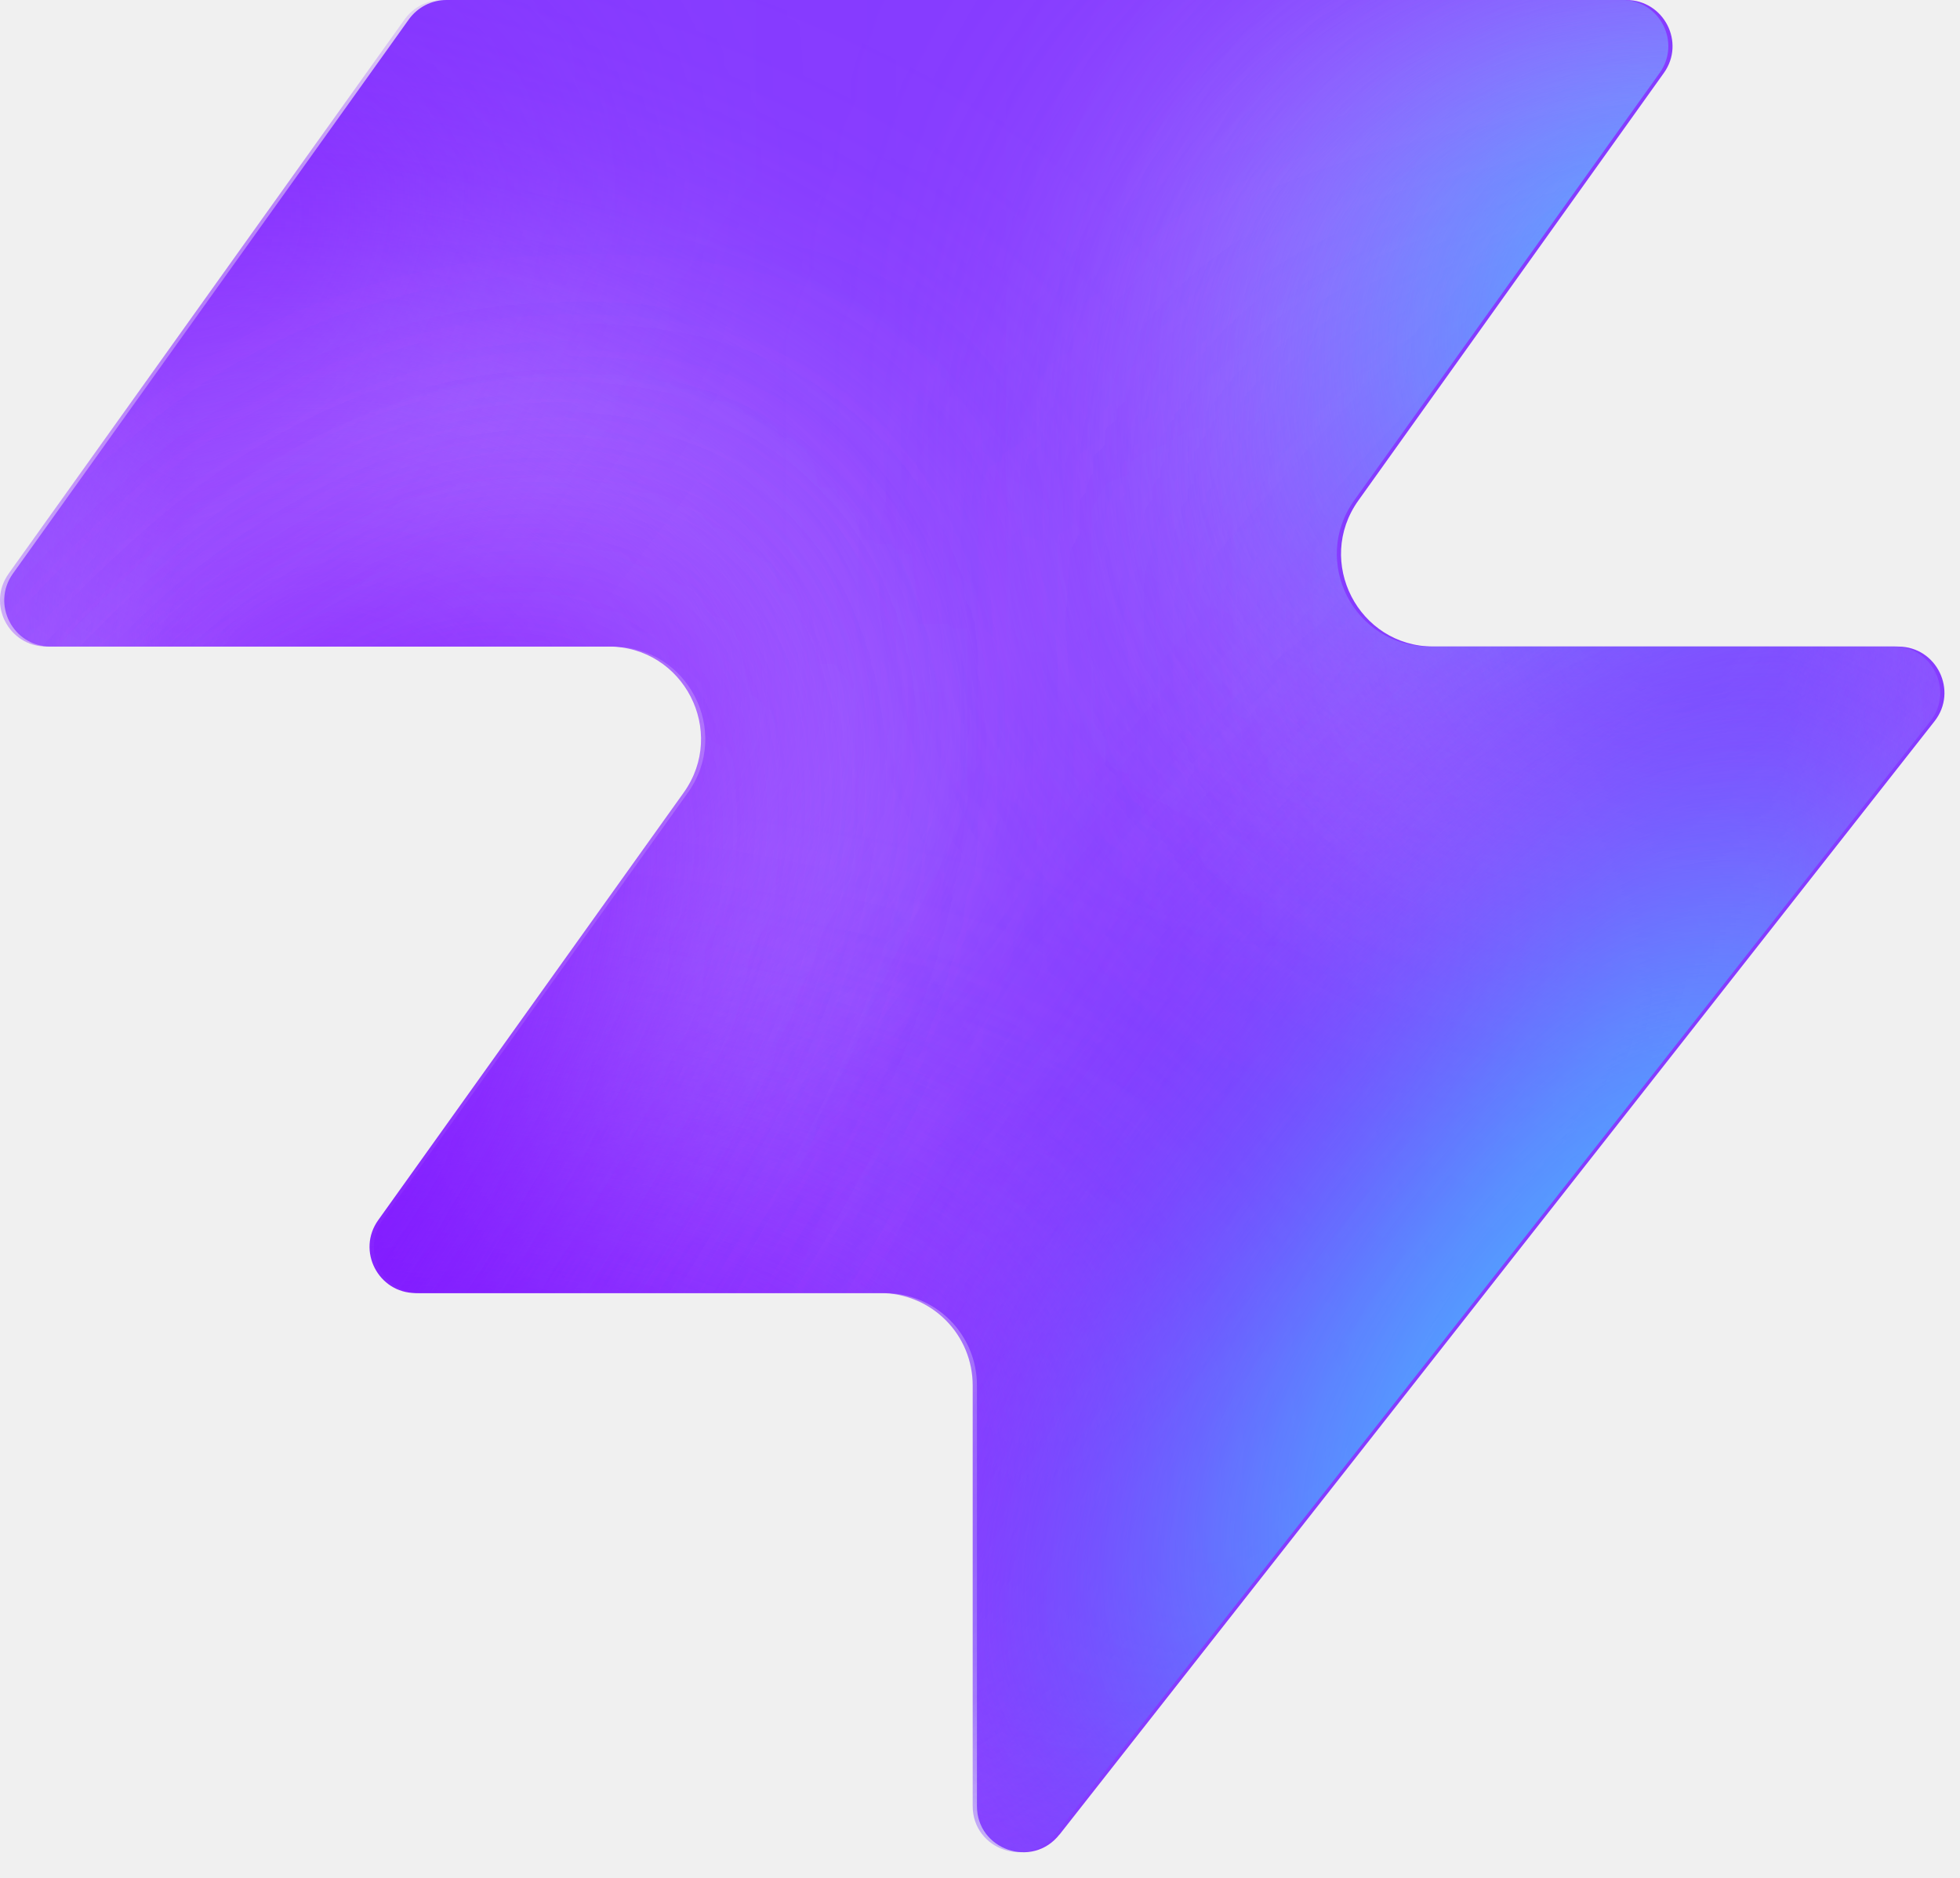
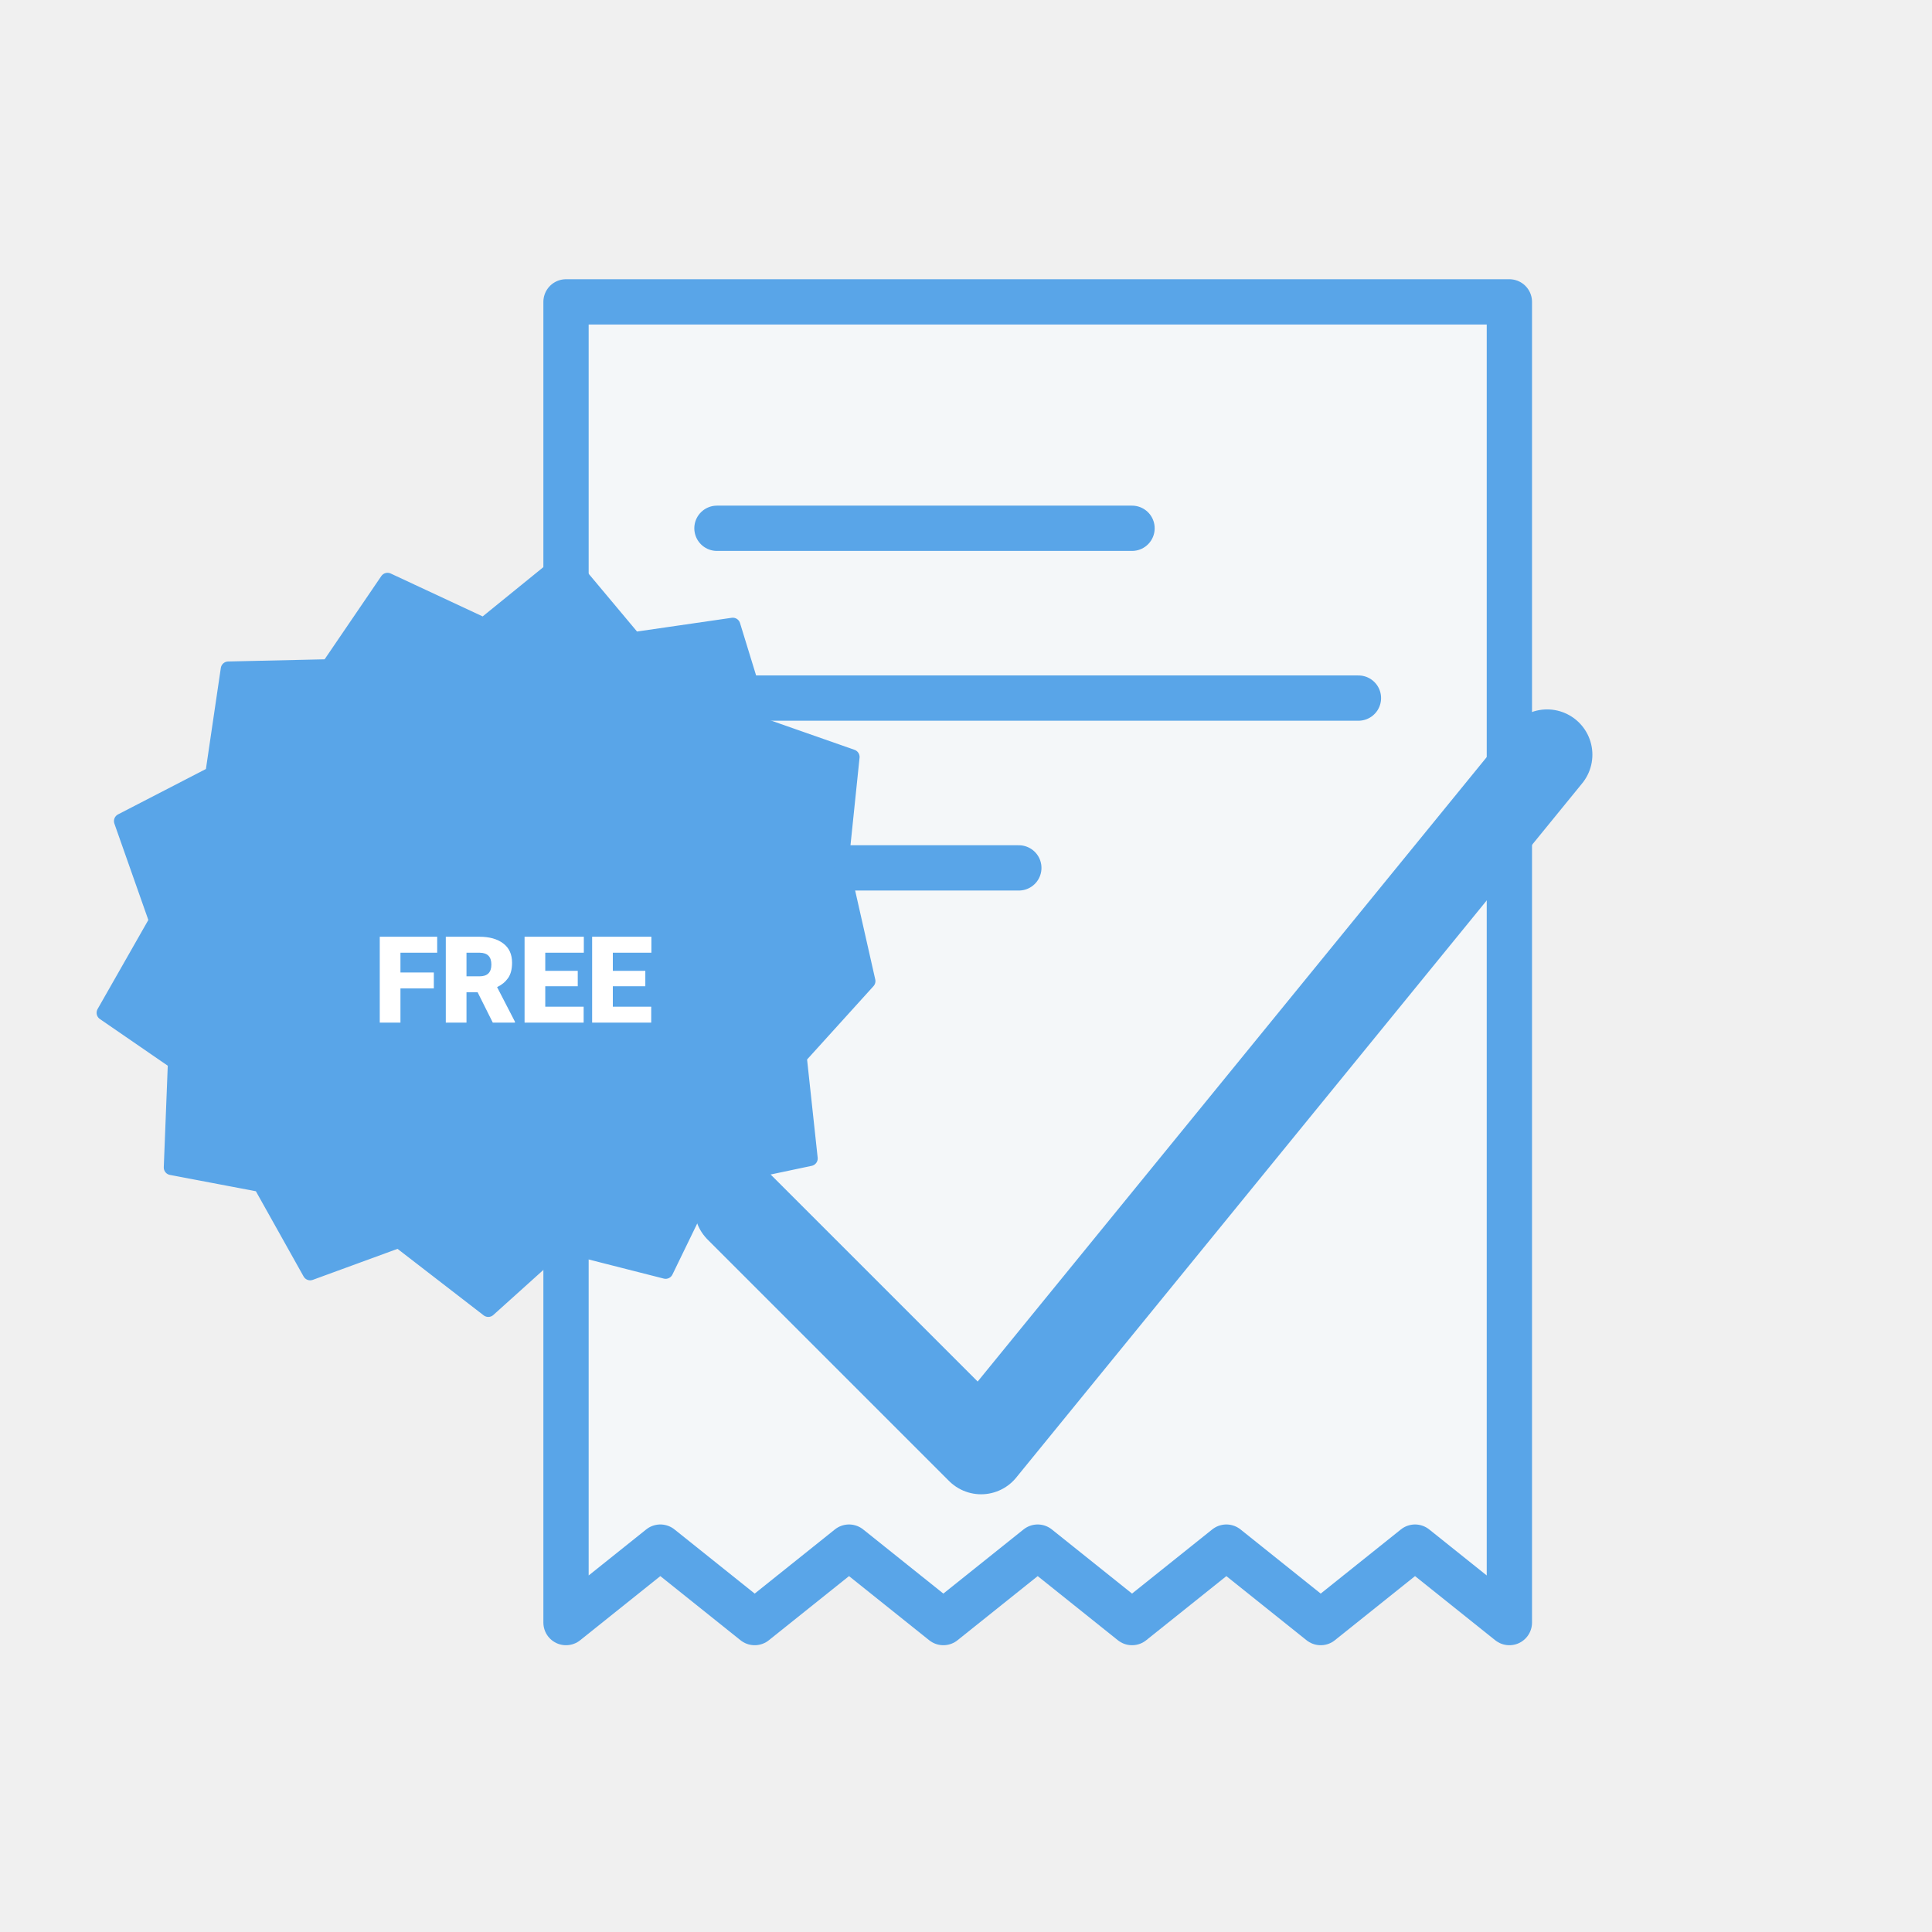
- <svg xmlns="http://www.w3.org/2000/svg" width="48" height="46" fill="none" viewBox="0 0 48 46">
-   <path fill="#863bff" d="M25.946 44.938c-.664.845-2.021.375-2.021-.698V33.937a2.26 2.26 0 0 0-2.262-2.262H10.287c-.92 0-1.456-1.04-.92-1.788l7.48-10.471c1.07-1.497 0-3.578-1.842-3.578H1.237c-.92 0-1.456-1.04-.92-1.788L10.013.474c.214-.297.556-.474.92-.474h28.894c.92 0 1.456 1.04.92 1.788l-7.48 10.471c-1.07 1.498 0 3.579 1.842 3.579h11.377c.943 0 1.473 1.088.89 1.83L25.947 44.94z" style="fill:#863bff;fill:color(display-p3 .525 .23 1);fill-opacity:1" />
-   <mask id="a" width="48" height="46" x="0" y="0" maskUnits="userSpaceOnUse" style="mask-type:alpha">
-     <path fill="#000" d="M25.842 44.938c-.664.844-2.021.375-2.021-.698V33.937a2.26 2.26 0 0 0-2.262-2.262H10.183c-.92 0-1.456-1.04-.92-1.788l7.48-10.471c1.07-1.498 0-3.579-1.842-3.579H1.133c-.92 0-1.456-1.04-.92-1.787L9.91.473c.214-.297.556-.474.92-.474h28.894c.92 0 1.456 1.04.92 1.788l-7.48 10.471c-1.07 1.498 0 3.578 1.842 3.578h11.377c.943 0 1.473 1.088.89 1.832L25.843 44.94z" style="fill:#000;fill-opacity:1" />
-   </mask>
-   <g mask="url(#a)">
-     <g filter="url(#b)">
-       <ellipse cx="5.508" cy="14.704" fill="#ede6ff" rx="5.508" ry="14.704" style="fill:#ede6ff;fill:color(display-p3 .927 .903 1);fill-opacity:1" transform="matrix(.00324 1 1 -.00324 -4.47 31.516)" />
-     </g>
-     <g filter="url(#c)">
-       <ellipse cx="10.399" cy="29.851" fill="#ede6ff" rx="10.399" ry="29.851" style="fill:#ede6ff;fill:color(display-p3 .927 .903 1);fill-opacity:1" transform="matrix(.00324 1 1 -.00324 -39.328 7.883)" />
-     </g>
-     <g filter="url(#d)">
-       <ellipse cx="5.508" cy="30.487" fill="#7e14ff" rx="5.508" ry="30.487" style="fill:#7e14ff;fill:color(display-p3 .492 .077 1);fill-opacity:1" transform="rotate(89.814 -25.913 -14.639)scale(1 -1)" />
-     </g>
-     <g filter="url(#e)">
-       <ellipse cx="5.508" cy="30.599" fill="#7e14ff" rx="5.508" ry="30.599" style="fill:#7e14ff;fill:color(display-p3 .492 .077 1);fill-opacity:1" transform="rotate(89.814 -32.644 -3.334)scale(1 -1)" />
-     </g>
-     <g filter="url(#f)">
-       <ellipse cx="5.508" cy="30.599" fill="#7e14ff" rx="5.508" ry="30.599" style="fill:#7e14ff;fill:color(display-p3 .492 .077 1);fill-opacity:1" transform="matrix(.00324 1 1 -.00324 -34.34 30.47)" />
-     </g>
-     <g filter="url(#g)">
-       <ellipse cx="14.072" cy="22.078" fill="#ede6ff" rx="14.072" ry="22.078" style="fill:#ede6ff;fill:color(display-p3 .927 .903 1);fill-opacity:1" transform="rotate(93.35 24.506 48.493)scale(-1 1)" />
-     </g>
-     <g filter="url(#h)">
-       <ellipse cx="3.47" cy="21.501" fill="#7e14ff" rx="3.47" ry="21.501" style="fill:#7e14ff;fill:color(display-p3 .492 .077 1);fill-opacity:1" transform="rotate(89.009 28.708 47.59)scale(-1 1)" />
-     </g>
-     <g filter="url(#i)">
-       <ellipse cx="3.47" cy="21.501" fill="#7e14ff" rx="3.47" ry="21.501" style="fill:#7e14ff;fill:color(display-p3 .492 .077 1);fill-opacity:1" transform="rotate(89.009 28.708 47.59)scale(-1 1)" />
-     </g>
-     <g filter="url(#j)">
-       <ellipse cx=".387" cy="8.972" fill="#7e14ff" rx="4.407" ry="29.108" style="fill:#7e14ff;fill:color(display-p3 .492 .077 1);fill-opacity:1" transform="rotate(39.51 .387 8.972)" />
-     </g>
-     <g filter="url(#k)">
-       <ellipse cx="47.523" cy="-6.092" fill="#7e14ff" rx="4.407" ry="29.108" style="fill:#7e14ff;fill:color(display-p3 .492 .077 1);fill-opacity:1" transform="rotate(37.892 47.523 -6.092)" />
-     </g>
-     <g filter="url(#l)">
-       <ellipse cx="41.412" cy="6.333" fill="#47bfff" rx="5.971" ry="9.665" style="fill:#47bfff;fill:color(display-p3 .28 .748 1);fill-opacity:1" transform="rotate(37.892 41.412 6.333)" />
-     </g>
-     <g filter="url(#m)">
-       <ellipse cx="-1.879" cy="38.332" fill="#7e14ff" rx="4.407" ry="29.108" style="fill:#7e14ff;fill:color(display-p3 .492 .077 1);fill-opacity:1" transform="rotate(37.892 -1.88 38.332)" />
-     </g>
-     <g filter="url(#n)">
-       <ellipse cx="-1.879" cy="38.332" fill="#7e14ff" rx="4.407" ry="29.108" style="fill:#7e14ff;fill:color(display-p3 .492 .077 1);fill-opacity:1" transform="rotate(37.892 -1.88 38.332)" />
-     </g>
-     <g filter="url(#o)">
-       <ellipse cx="35.651" cy="29.907" fill="#7e14ff" rx="4.407" ry="29.108" style="fill:#7e14ff;fill:color(display-p3 .492 .077 1);fill-opacity:1" transform="rotate(37.892 35.651 29.907)" />
-     </g>
-     <g filter="url(#p)">
-       <ellipse cx="38.418" cy="32.4" fill="#47bfff" rx="5.971" ry="15.297" style="fill:#47bfff;fill:color(display-p3 .28 .748 1);fill-opacity:1" transform="rotate(37.892 38.418 32.4)" />
-     </g>
-   </g>
-   <defs>
-     <filter id="b" width="60.045" height="41.654" x="-19.77" y="16.149" color-interpolation-filters="sRGB" filterUnits="userSpaceOnUse">
-       <feFlood flood-opacity="0" result="BackgroundImageFix" />
-       <feBlend in="SourceGraphic" in2="BackgroundImageFix" result="shape" />
-       <feGaussianBlur result="effect1_foregroundBlur_2002_17158" stdDeviation="7.659" />
-     </filter>
-     <filter id="c" width="90.34" height="51.437" x="-54.613" y="-7.533" color-interpolation-filters="sRGB" filterUnits="userSpaceOnUse">
-       <feFlood flood-opacity="0" result="BackgroundImageFix" />
-       <feBlend in="SourceGraphic" in2="BackgroundImageFix" result="shape" />
-       <feGaussianBlur result="effect1_foregroundBlur_2002_17158" stdDeviation="7.659" />
-     </filter>
-     <filter id="d" width="79.355" height="29.4" x="-49.64" y="2.03" color-interpolation-filters="sRGB" filterUnits="userSpaceOnUse">
-       <feFlood flood-opacity="0" result="BackgroundImageFix" />
-       <feBlend in="SourceGraphic" in2="BackgroundImageFix" result="shape" />
-       <feGaussianBlur result="effect1_foregroundBlur_2002_17158" stdDeviation="4.596" />
-     </filter>
-     <filter id="e" width="79.579" height="29.4" x="-45.045" y="20.029" color-interpolation-filters="sRGB" filterUnits="userSpaceOnUse">
-       <feFlood flood-opacity="0" result="BackgroundImageFix" />
-       <feBlend in="SourceGraphic" in2="BackgroundImageFix" result="shape" />
-       <feGaussianBlur result="effect1_foregroundBlur_2002_17158" stdDeviation="4.596" />
-     </filter>
-     <filter id="f" width="79.579" height="29.4" x="-43.513" y="21.178" color-interpolation-filters="sRGB" filterUnits="userSpaceOnUse">
-       <feFlood flood-opacity="0" result="BackgroundImageFix" />
-       <feBlend in="SourceGraphic" in2="BackgroundImageFix" result="shape" />
-       <feGaussianBlur result="effect1_foregroundBlur_2002_17158" stdDeviation="4.596" />
-     </filter>
-     <filter id="g" width="74.749" height="58.852" x="15.756" y="-17.901" color-interpolation-filters="sRGB" filterUnits="userSpaceOnUse">
-       <feFlood flood-opacity="0" result="BackgroundImageFix" />
-       <feBlend in="SourceGraphic" in2="BackgroundImageFix" result="shape" />
-       <feGaussianBlur result="effect1_foregroundBlur_2002_17158" stdDeviation="7.659" />
-     </filter>
-     <filter id="h" width="61.377" height="25.362" x="23.548" y="2.284" color-interpolation-filters="sRGB" filterUnits="userSpaceOnUse">
-       <feFlood flood-opacity="0" result="BackgroundImageFix" />
-       <feBlend in="SourceGraphic" in2="BackgroundImageFix" result="shape" />
-       <feGaussianBlur result="effect1_foregroundBlur_2002_17158" stdDeviation="4.596" />
-     </filter>
-     <filter id="i" width="61.377" height="25.362" x="23.548" y="2.284" color-interpolation-filters="sRGB" filterUnits="userSpaceOnUse">
-       <feFlood flood-opacity="0" result="BackgroundImageFix" />
-       <feBlend in="SourceGraphic" in2="BackgroundImageFix" result="shape" />
-       <feGaussianBlur result="effect1_foregroundBlur_2002_17158" stdDeviation="4.596" />
-     </filter>
-     <filter id="j" width="56.045" height="63.649" x="-27.636" y="-22.853" color-interpolation-filters="sRGB" filterUnits="userSpaceOnUse">
-       <feFlood flood-opacity="0" result="BackgroundImageFix" />
-       <feBlend in="SourceGraphic" in2="BackgroundImageFix" result="shape" />
-       <feGaussianBlur result="effect1_foregroundBlur_2002_17158" stdDeviation="4.596" />
-     </filter>
-     <filter id="k" width="54.814" height="64.646" x="20.116" y="-38.415" color-interpolation-filters="sRGB" filterUnits="userSpaceOnUse">
-       <feFlood flood-opacity="0" result="BackgroundImageFix" />
-       <feBlend in="SourceGraphic" in2="BackgroundImageFix" result="shape" />
-       <feGaussianBlur result="effect1_foregroundBlur_2002_17158" stdDeviation="4.596" />
-     </filter>
-     <filter id="l" width="33.541" height="35.313" x="24.641" y="-11.323" color-interpolation-filters="sRGB" filterUnits="userSpaceOnUse">
-       <feFlood flood-opacity="0" result="BackgroundImageFix" />
-       <feBlend in="SourceGraphic" in2="BackgroundImageFix" result="shape" />
-       <feGaussianBlur result="effect1_foregroundBlur_2002_17158" stdDeviation="4.596" />
-     </filter>
-     <filter id="m" width="54.814" height="64.646" x="-29.286" y="6.009" color-interpolation-filters="sRGB" filterUnits="userSpaceOnUse">
-       <feFlood flood-opacity="0" result="BackgroundImageFix" />
-       <feBlend in="SourceGraphic" in2="BackgroundImageFix" result="shape" />
-       <feGaussianBlur result="effect1_foregroundBlur_2002_17158" stdDeviation="4.596" />
-     </filter>
-     <filter id="n" width="54.814" height="64.646" x="-29.286" y="6.009" color-interpolation-filters="sRGB" filterUnits="userSpaceOnUse">
-       <feFlood flood-opacity="0" result="BackgroundImageFix" />
-       <feBlend in="SourceGraphic" in2="BackgroundImageFix" result="shape" />
-       <feGaussianBlur result="effect1_foregroundBlur_2002_17158" stdDeviation="4.596" />
-     </filter>
-     <filter id="o" width="54.814" height="64.646" x="8.244" y="-2.416" color-interpolation-filters="sRGB" filterUnits="userSpaceOnUse">
-       <feFlood flood-opacity="0" result="BackgroundImageFix" />
-       <feBlend in="SourceGraphic" in2="BackgroundImageFix" result="shape" />
-       <feGaussianBlur result="effect1_foregroundBlur_2002_17158" stdDeviation="4.596" />
-     </filter>
-     <filter id="p" width="39.409" height="43.623" x="18.713" y="10.588" color-interpolation-filters="sRGB" filterUnits="userSpaceOnUse">
-       <feFlood flood-opacity="0" result="BackgroundImageFix" />
-       <feBlend in="SourceGraphic" in2="BackgroundImageFix" result="shape" />
-       <feGaussianBlur result="effect1_foregroundBlur_2002_17158" stdDeviation="4.596" />
-     </filter>
-   </defs>
+ <svg xmlns="http://www.w3.org/2000/svg" viewBox="0 0 512 512" width="100%" height="100%">
+   <path d="M150 80             H400             V430             L375 410 L350 430 L325 410 L300 430 L275 410 L250 430 L225 410 L200 430 L175 410 L150 430             Z" fill="#F4F7F9" stroke="#59A5E8" stroke-width="12" stroke-linejoin="round" />
+   <line x1="190" y1="140" x2="300" y2="140" stroke="#59A5E8" stroke-width="12" stroke-linecap="round" />
+   <line x1="190" y1="185" x2="360" y2="185" stroke="#59A5E8" stroke-width="12" stroke-linecap="round" />
+   <line x1="190" y1="230" x2="270" y2="230" stroke="#59A5E8" stroke-width="12" stroke-linecap="round" />
+   <path d="M196 320 L260 384 L410 200" fill="none" stroke="#59A5E8" stroke-width="24" stroke-linecap="round" stroke-linejoin="round" />
+   <polygon points="230,260 211.8,280.1 214.7,307 188.2,312.6 176.4,336.9 148.5,329.8 129.4,347 105.7,328.7 82.2,337.3 69.1,313.9 45.4,309.4 46.5,281.4 27.6,268.4 41.5,244 32.2,217.6 56.4,205.1 60.5,177.3 87.1,176.7 102.7,153.8 128.2,165.7 150,148 168,169.5 194.2,165.7 202.4,192.4 225.8,200.6 222.9,228.6" fill="#59A5E8" stroke="#59A5E8" stroke-width="4" stroke-linejoin="round" />
+   <text x="136" y="271" font-family="-apple-system, BlinkMacSystemFont, 'Segoe UI', Roboto, 'Helvetica Neue', Arial, sans-serif" font-weight="900" font-size="32" fill="#FFFFFF" text-anchor="middle">FREE</text>
</svg>
